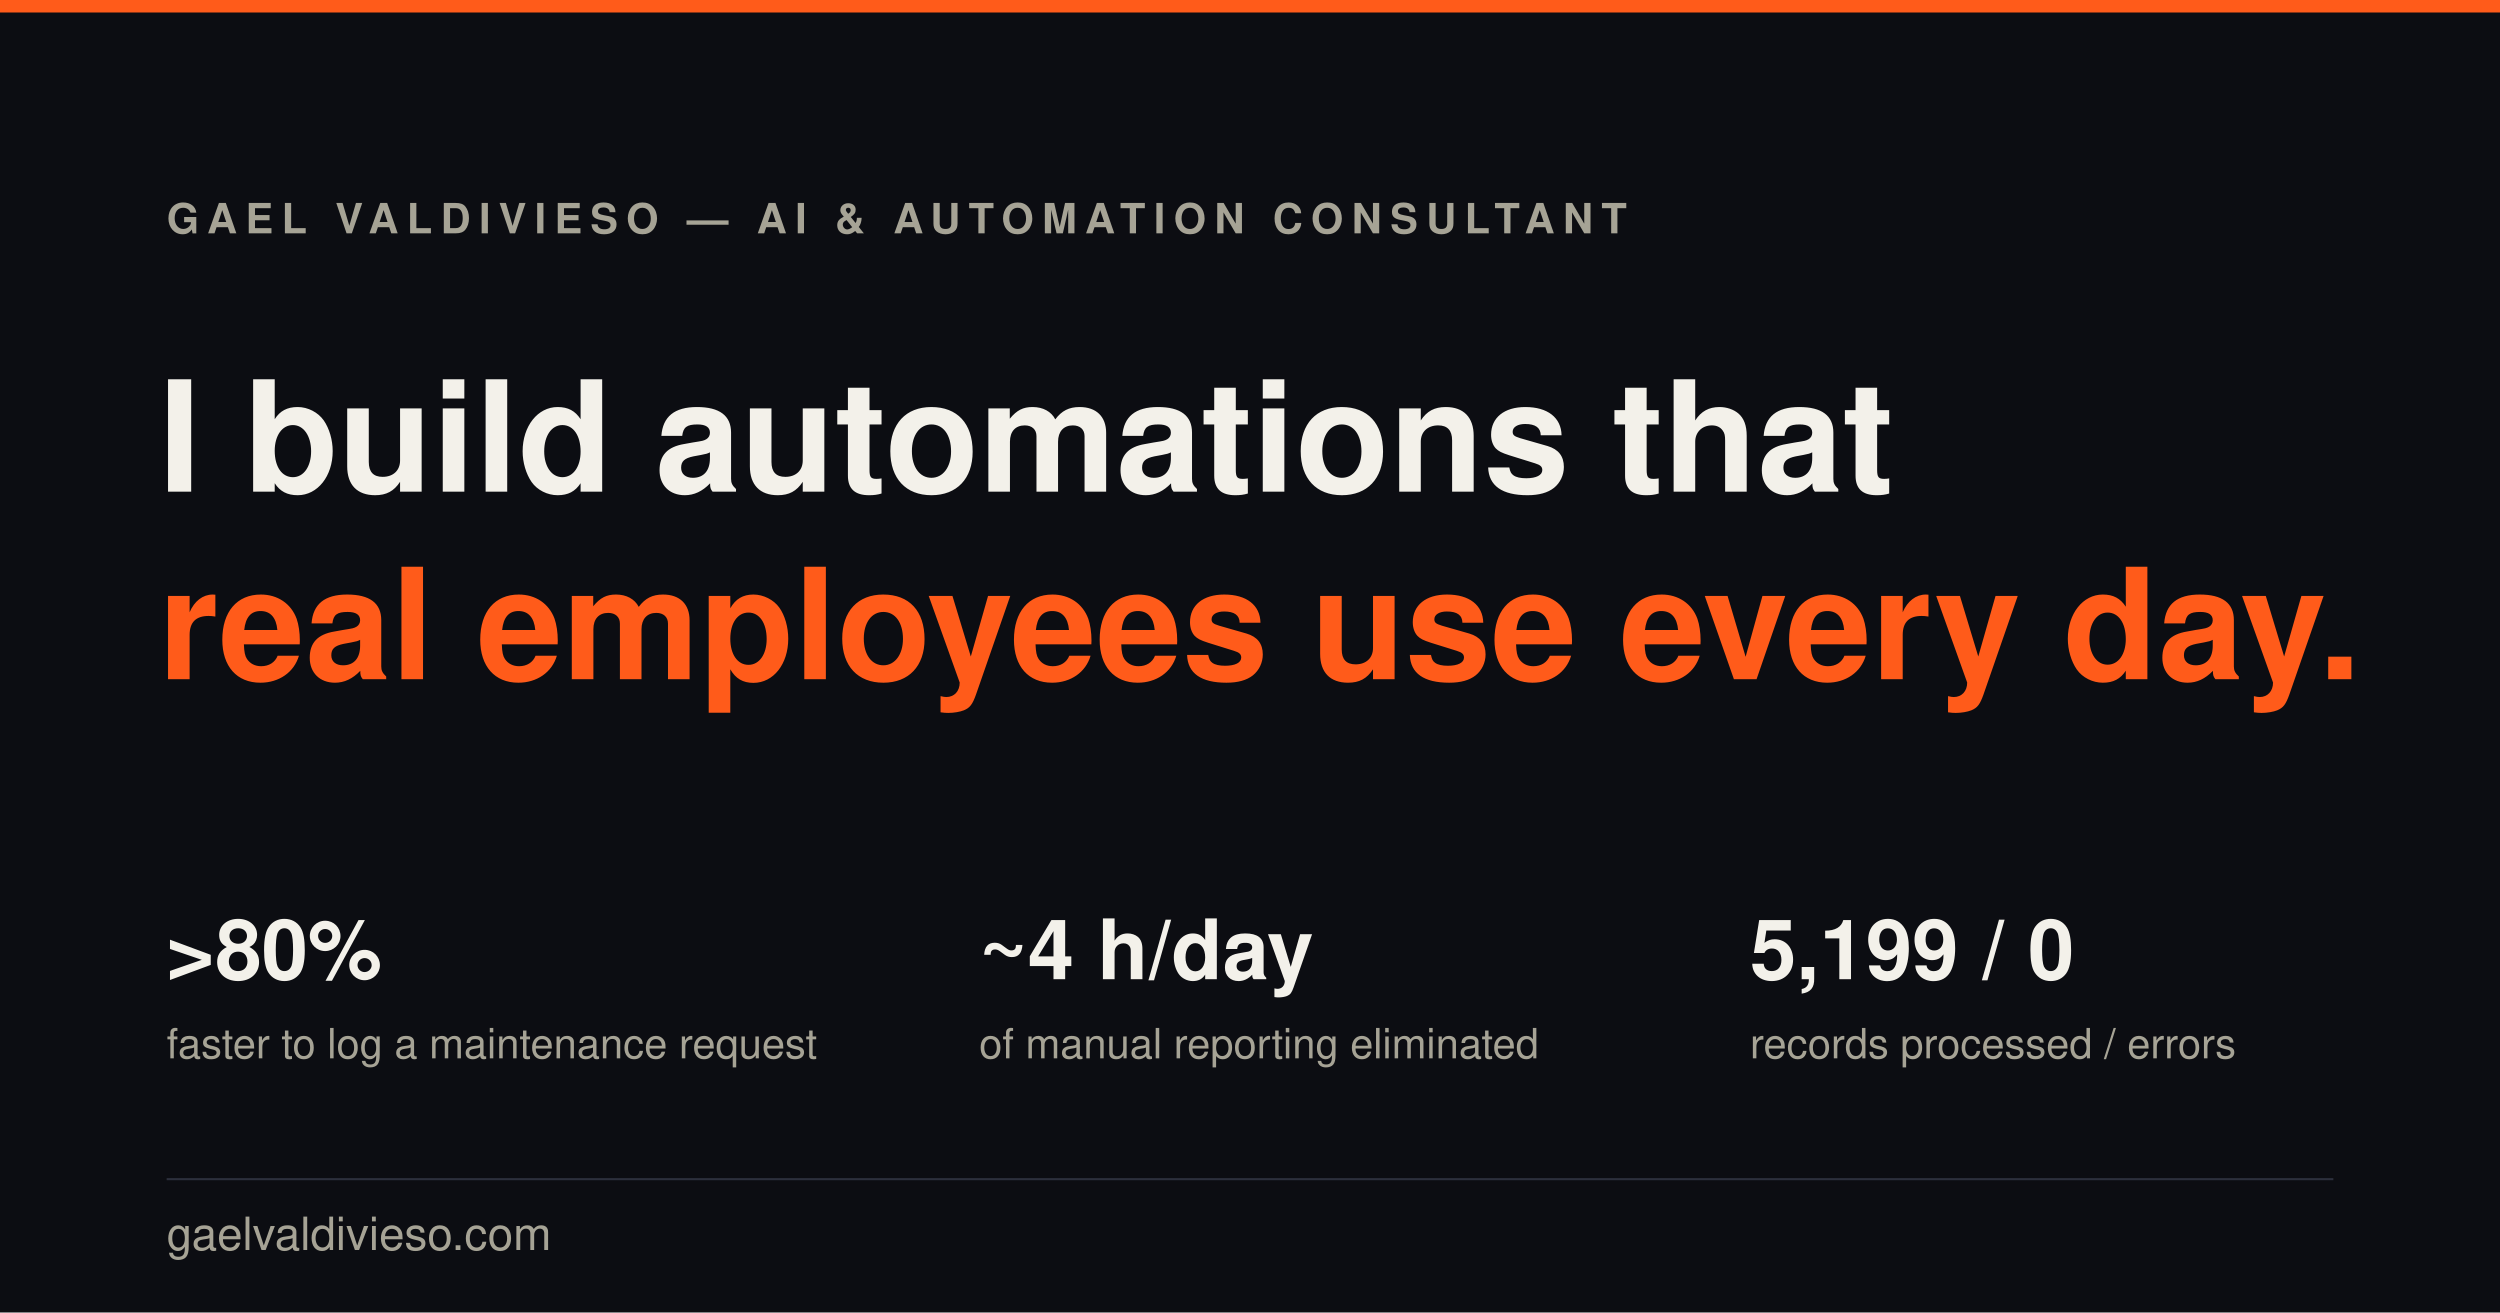
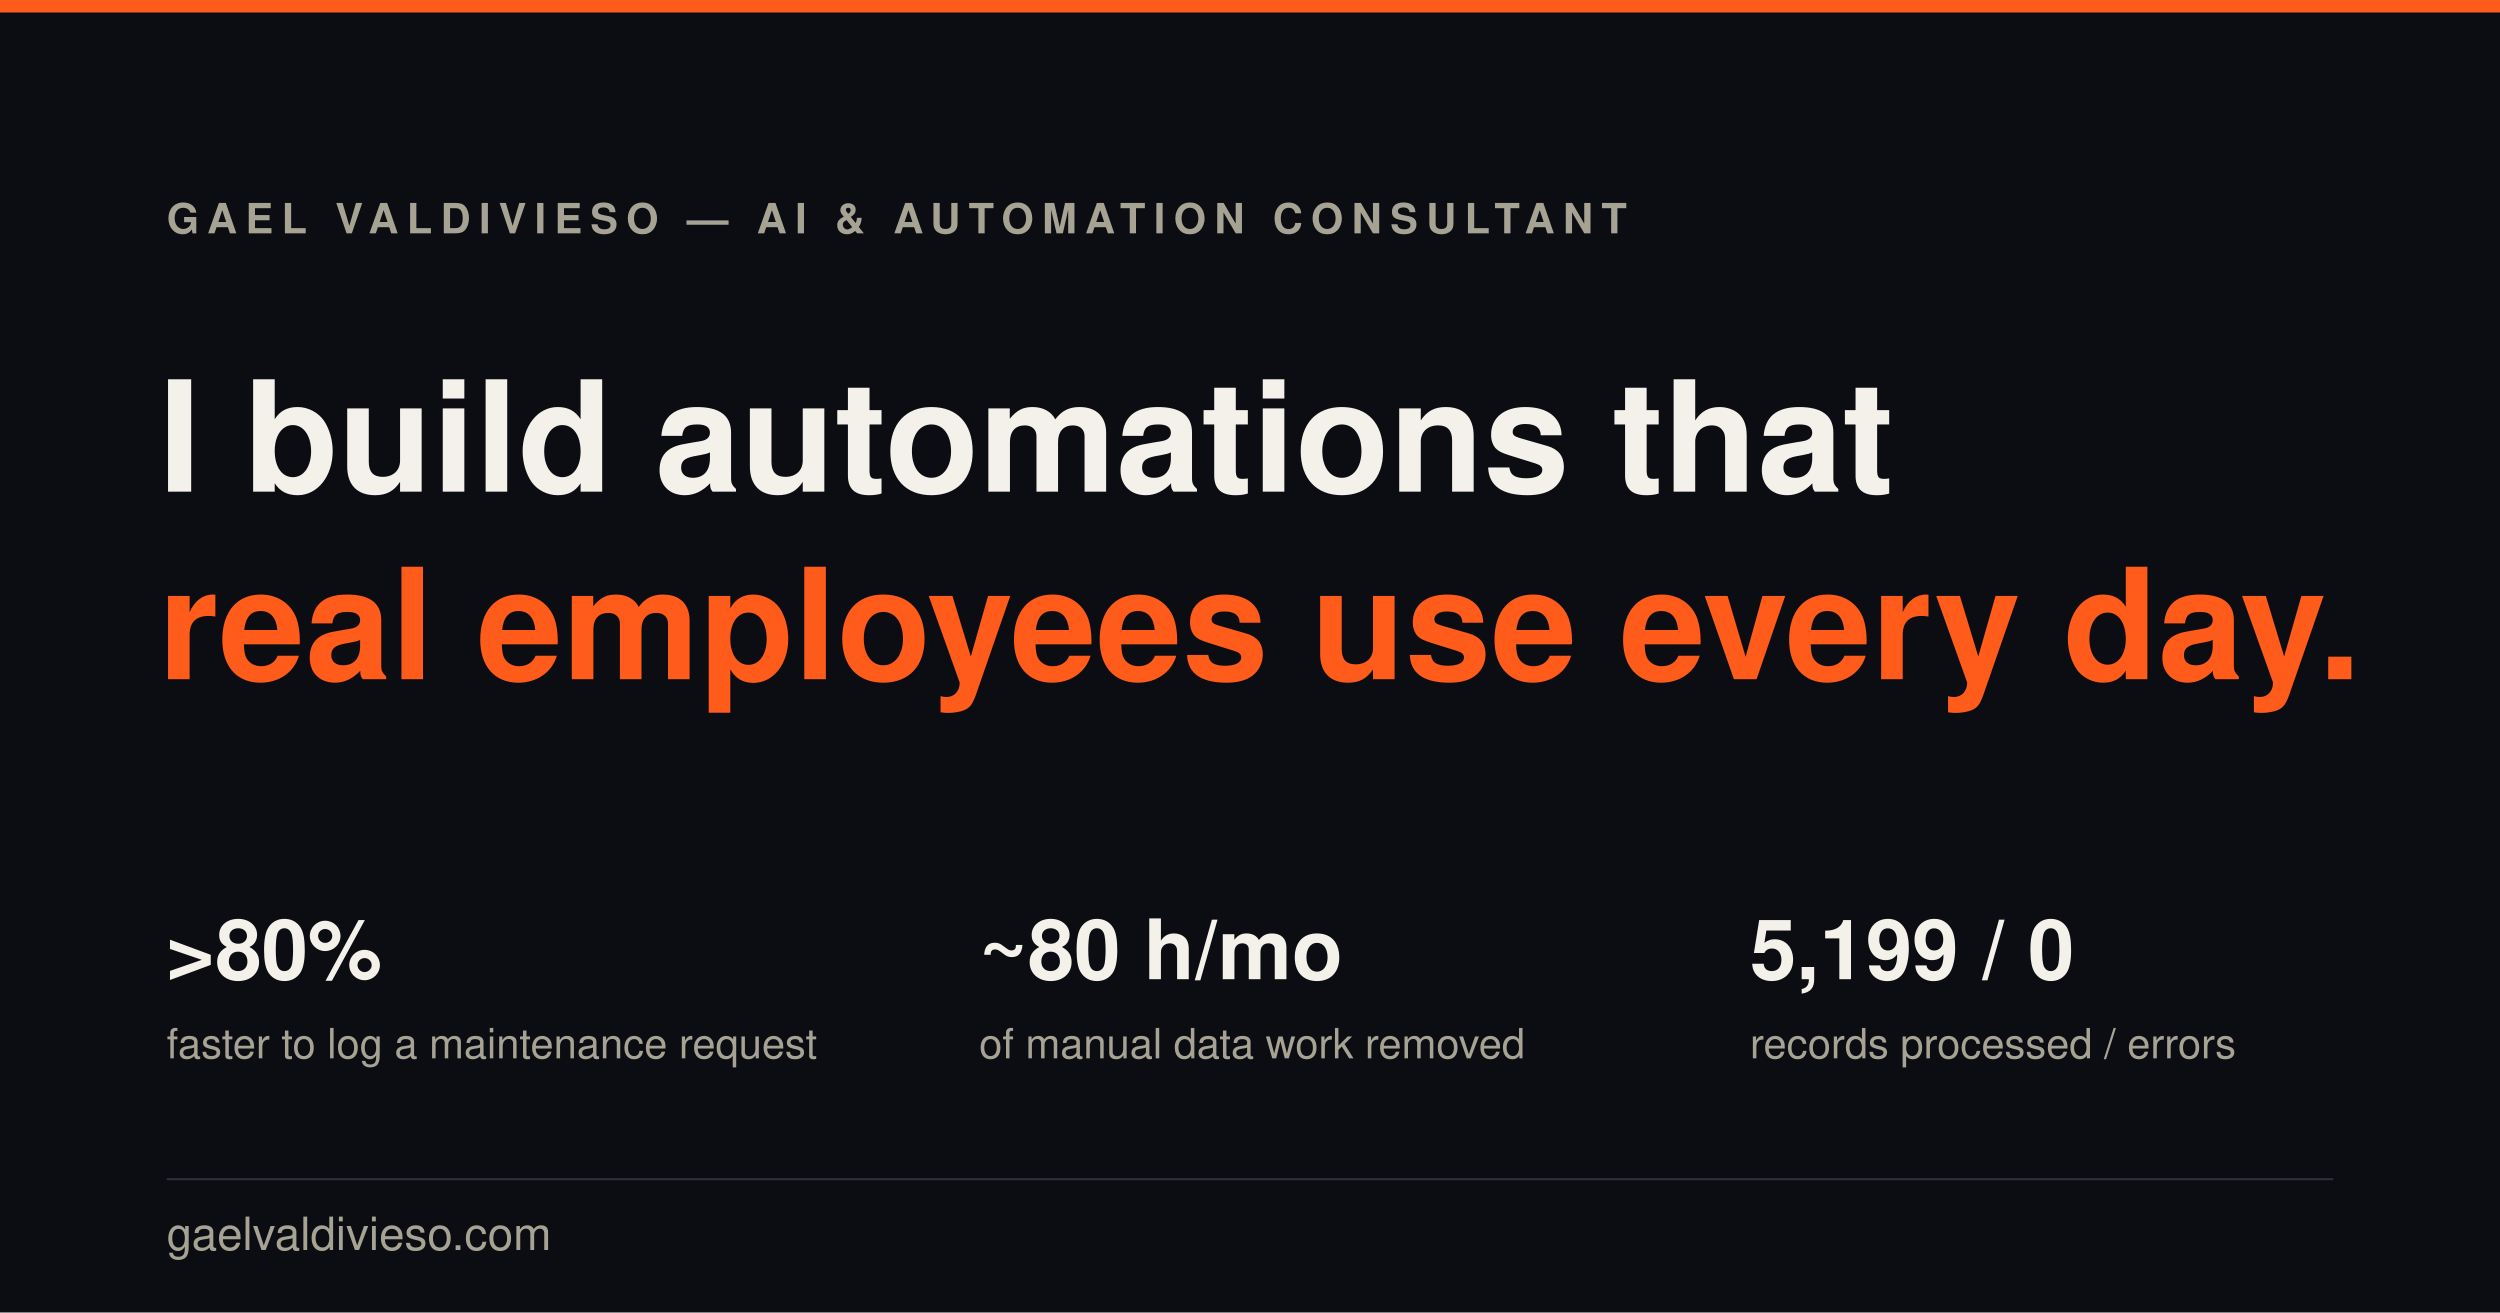
<svg xmlns="http://www.w3.org/2000/svg" viewBox="0 0 1200 630" width="1200" height="630">
  <rect width="1200" height="630" fill="#0C0D12" />
  <rect x="0" y="0" width="1200" height="6" fill="#FF5B1A" />
  <text x="80" y="112" font-family="'Helvetica Neue', Helvetica, Arial, sans-serif" font-weight="700" font-size="20" letter-spacing="4" fill="#A6A395">GAEL VALDIVIESO — AI &amp; AUTOMATION CONSULTANT</text>
  <text x="76" y="236" font-family="'Helvetica Neue', Helvetica, Arial, sans-serif" font-weight="700" font-size="74" fill="#F3F1EA">I build automations that</text>
  <text x="76" y="326" font-family="'Helvetica Neue', Helvetica, Arial, sans-serif" font-weight="700" font-size="74" fill="#FF5B1A">real employees use every day.</text>
  <g font-family="'Helvetica Neue', Helvetica, Arial, sans-serif" fill="#F3F1EA">
    <text x="80" y="470" font-weight="700" font-size="40">&gt;80%</text>
    <text x="80" y="508" font-size="20" fill="#A6A395">faster to log a maintenance request</text>
-     <text x="470" y="470" font-weight="700" font-size="40">~4 h/day</text>
-     <text x="470" y="508" font-size="20" fill="#A6A395">of manual reporting eliminated</text>
+     <text x="470" y="470" font-weight="700" font-size="40">~80 h/mo</text>
+     <text x="470" y="508" font-size="20" fill="#A6A395">of manual data work removed</text>
    <text x="840" y="470" font-weight="700" font-size="40">5,199 / 0</text>
    <text x="840" y="508" font-size="20" fill="#A6A395">records processed / errors</text>
  </g>
  <line x1="80" y1="566" x2="1120" y2="566" stroke="#2C2F3C" stroke-width="1" />
  <text x="80" y="600" font-family="'Helvetica Neue', Helvetica, Arial, sans-serif" font-weight="500" font-size="22" fill="#A6A395">gaelvaldivieso.com</text>
</svg>
